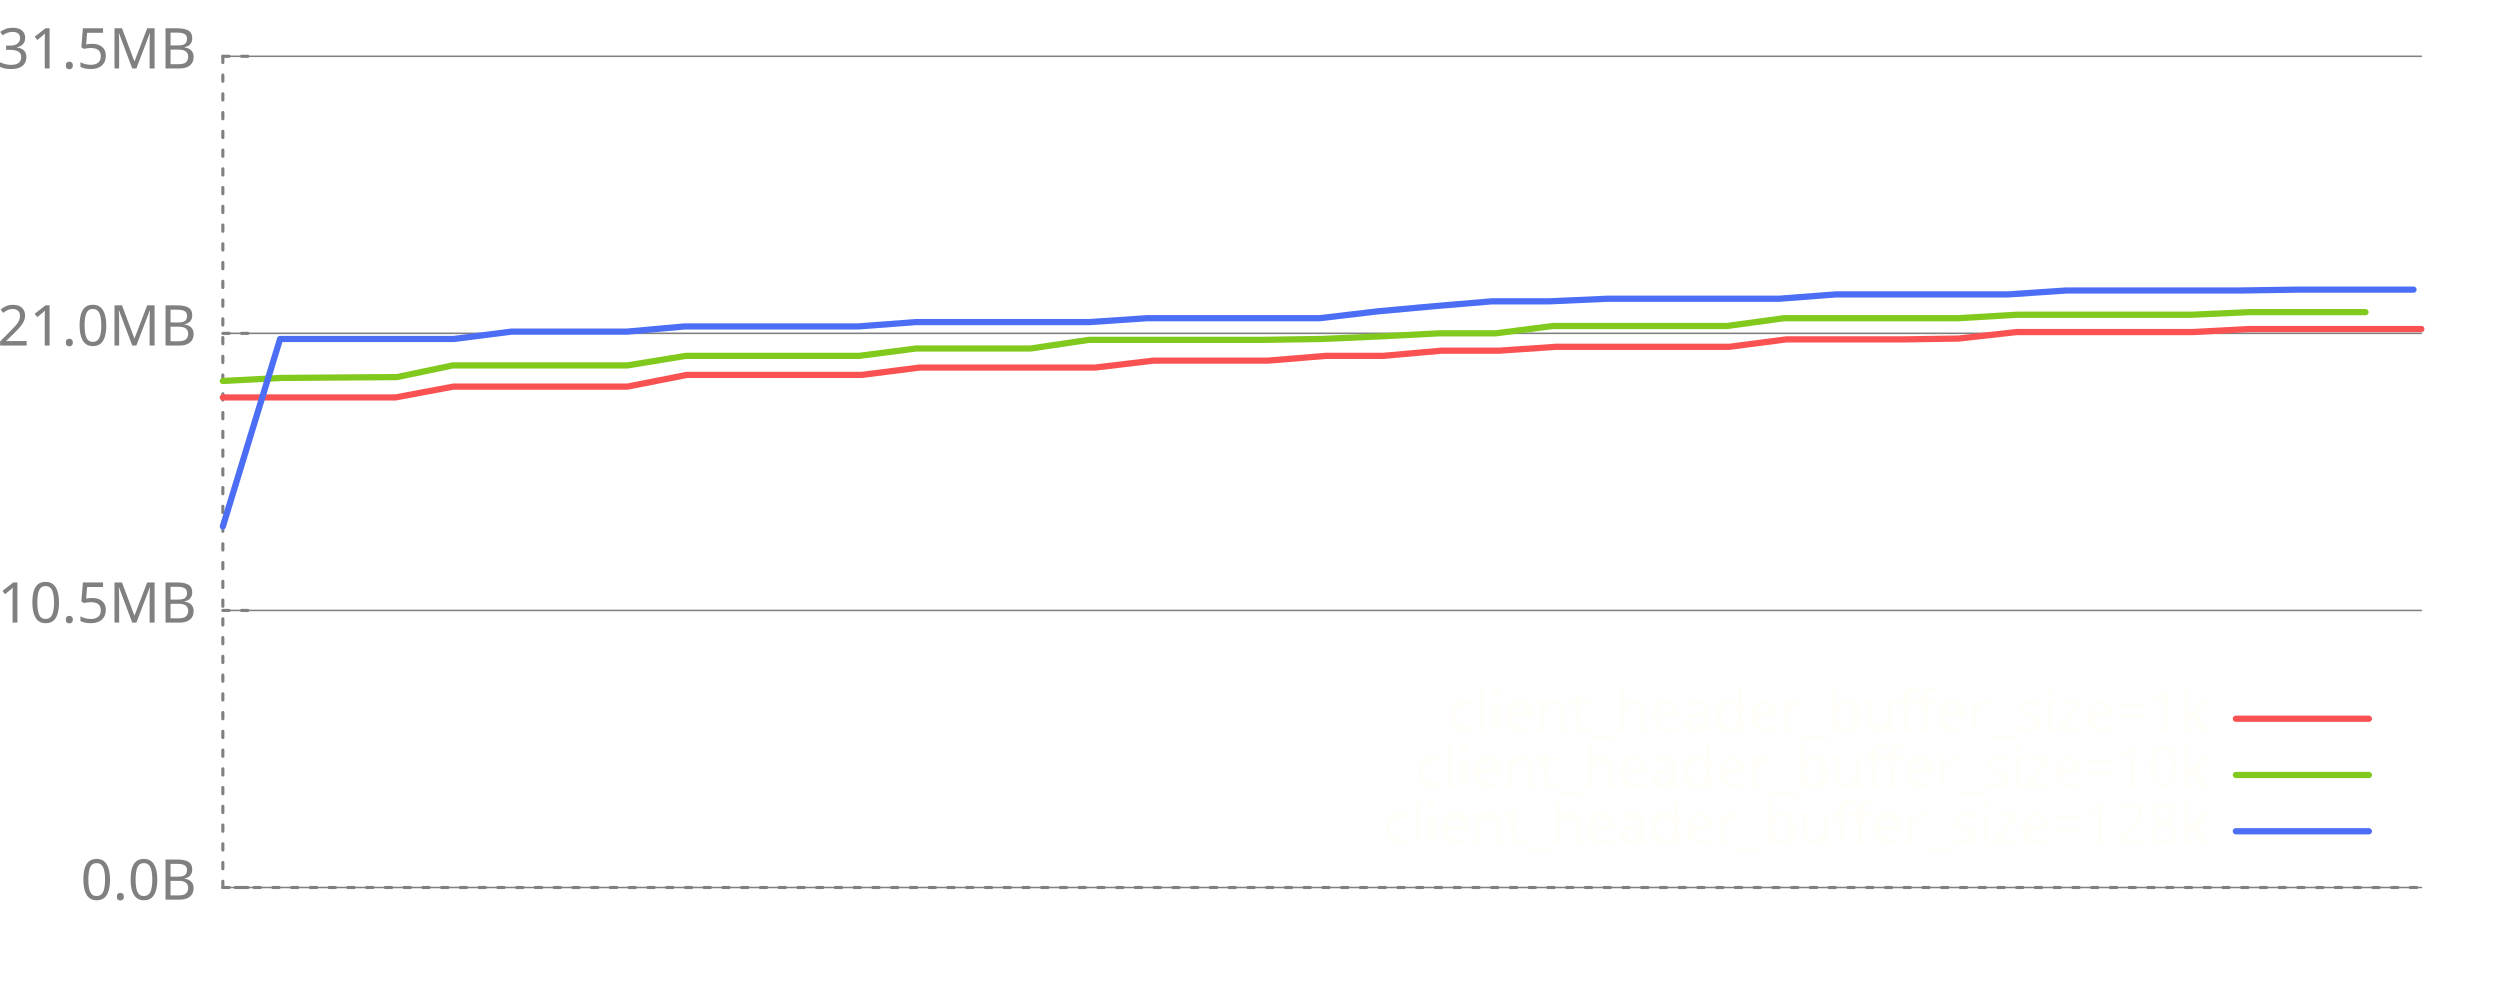
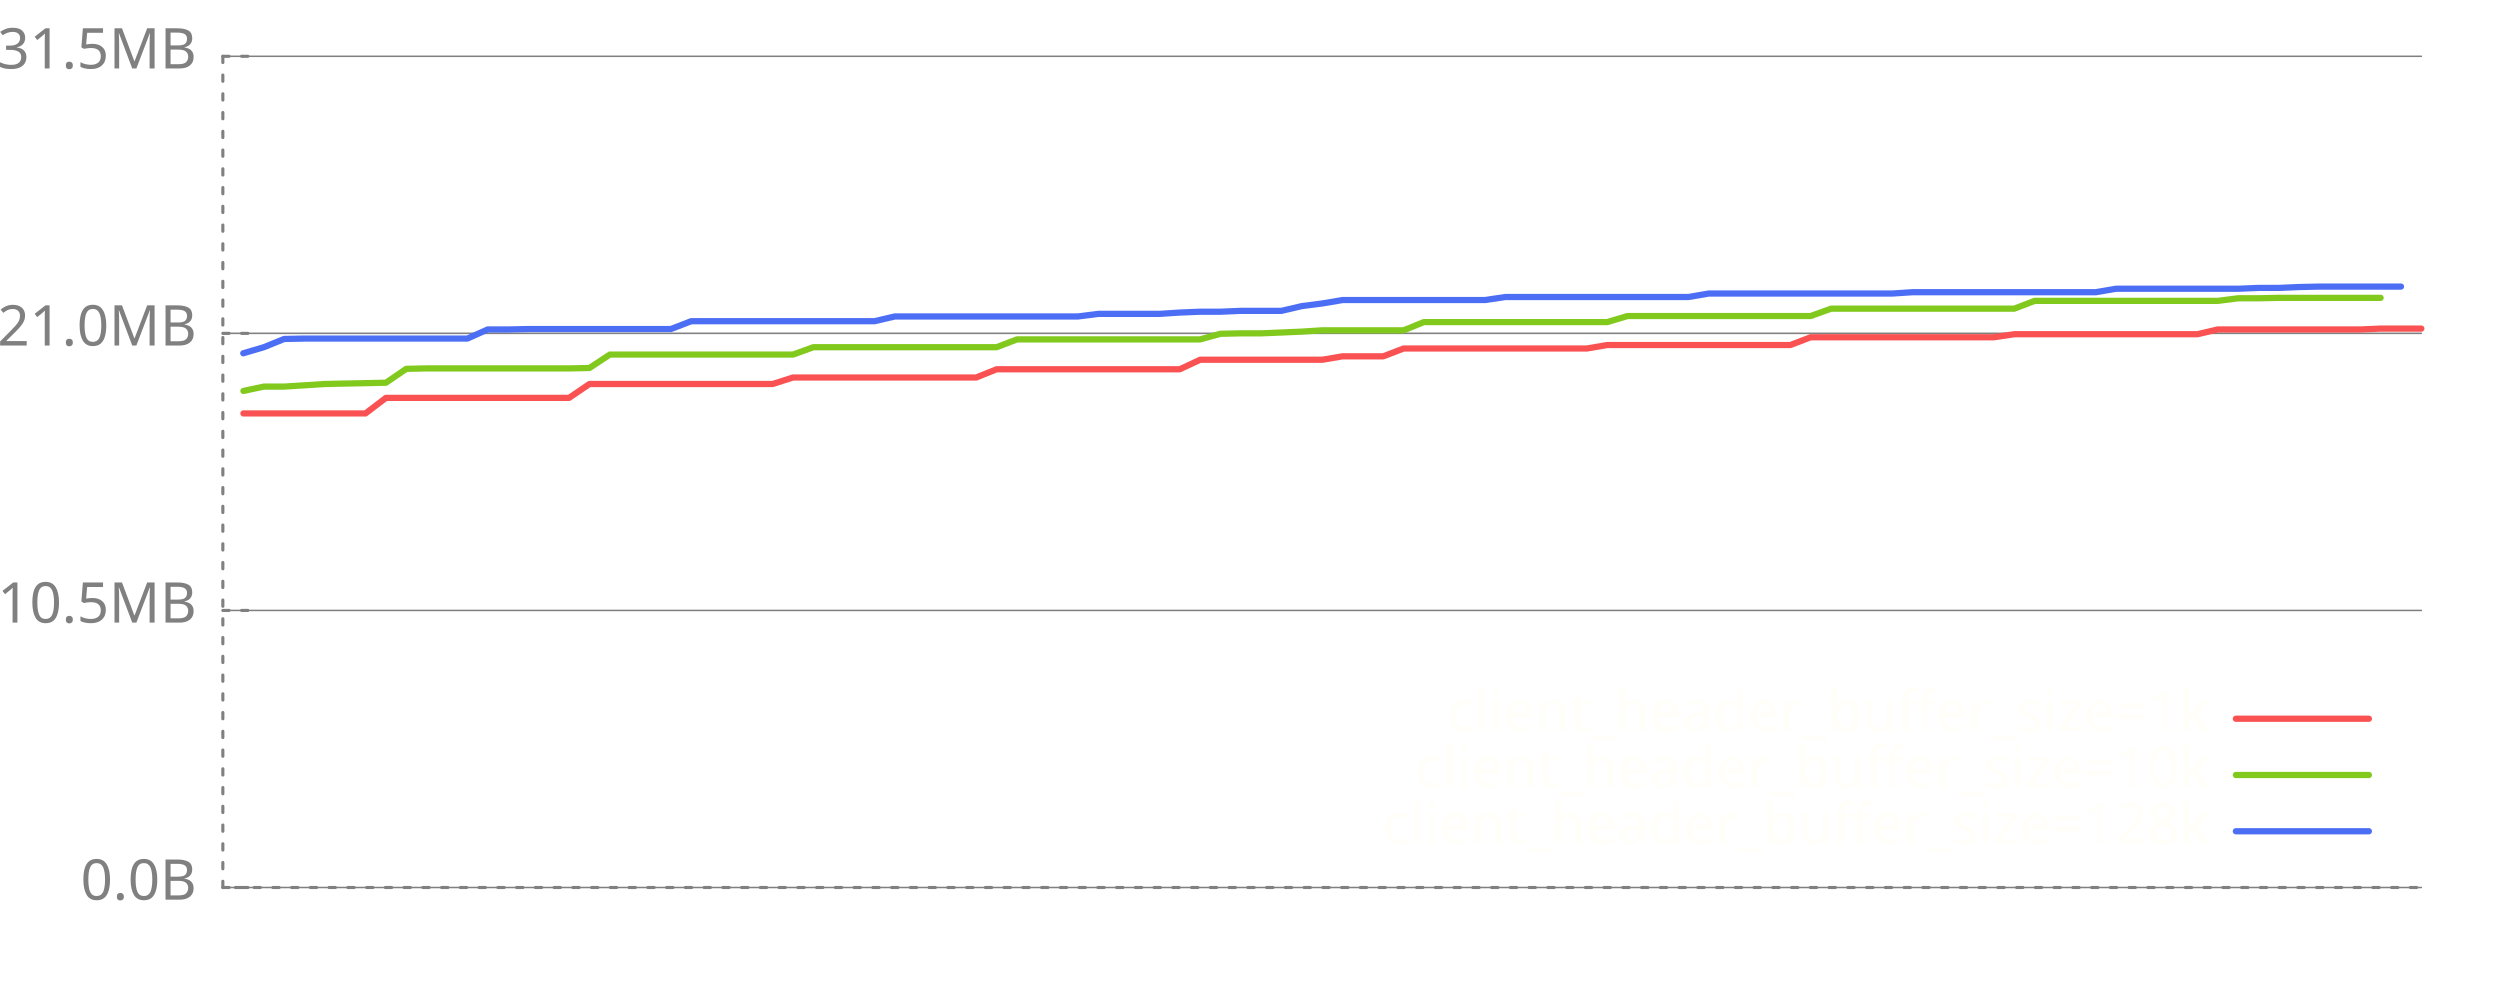
<svg xmlns="http://www.w3.org/2000/svg" xmlns:xlink="http://www.w3.org/1999/xlink" width="800" height="320" viewBox="0 0 800 320">
  <g id="gnuplot_canvas">
    <rect x="0" y="0" width="800" height="320" fill="none" />
    <defs>
      <circle id="gpDot" r="0.5" stroke-width="0.5" stroke="currentColor" />
      <path id="gpPt0" stroke-width="0.222" stroke="currentColor" d="M-1,0 h2 M0,-1 v2" />
      <path id="gpPt1" stroke-width="0.222" stroke="currentColor" d="M-1,-1 L1,1 M1,-1 L-1,1" />
      <path id="gpPt2" stroke-width="0.222" stroke="currentColor" d="M-1,0 L1,0 M0,-1 L0,1 M-1,-1 L1,1 M-1,1 L1,-1" />
      <rect id="gpPt3" stroke-width="0.222" stroke="currentColor" x="-1" y="-1" width="2" height="2" />
      <rect id="gpPt4" stroke-width="0.222" stroke="currentColor" fill="currentColor" x="-1" y="-1" width="2" height="2" />
      <circle id="gpPt5" stroke-width="0.222" stroke="currentColor" cx="0" cy="0" r="1" />
      <use xlink:href="#gpPt5" id="gpPt6" fill="currentColor" stroke="none" />
      <path id="gpPt7" stroke-width="0.222" stroke="currentColor" d="M0,-1.33 L-1.33,0.67 L1.33,0.67 z" />
      <use xlink:href="#gpPt7" id="gpPt8" fill="currentColor" stroke="none" />
      <use xlink:href="#gpPt7" id="gpPt9" stroke="currentColor" transform="rotate(180)" />
      <use xlink:href="#gpPt9" id="gpPt10" fill="currentColor" stroke="none" />
      <use xlink:href="#gpPt3" id="gpPt11" stroke="currentColor" transform="rotate(45)" />
      <use xlink:href="#gpPt11" id="gpPt12" fill="currentColor" stroke="none" />
      <path id="gpPt13" stroke-width="0.222" stroke="currentColor" d="M0,1.330 L1.265,0.411 L0.782,-1.067 L-0.782,-1.076 L-1.265,0.411 z" />
      <use xlink:href="#gpPt13" id="gpPt14" fill="currentColor" stroke="none" />
      <filter id="textbox" filterUnits="objectBoundingBox" x="0" y="0" height="1" width="1">
        <feFlood flood-color="white" flood-opacity="1" result="bgnd" />
        <feComposite in="SourceGraphic" in2="bgnd" operator="atop" />
      </filter>
      <filter id="greybox" filterUnits="objectBoundingBox" x="0" y="0" height="1" width="1">
        <feFlood flood-color="lightgrey" flood-opacity="1" result="grey" />
        <feComposite in="SourceGraphic" in2="grey" operator="atop" />
      </filter>
    </defs>
    <g fill="none" color="white" stroke="rgb(128, 128, 128)" stroke-width="1.00" stroke-linecap="round" stroke-linejoin="round">
</g>
    <g fill="none" color="gray" stroke="currentColor" stroke-width="1.00" stroke-linecap="round" stroke-linejoin="round">
</g>
    <g fill="none" color="gray" stroke="rgb(128, 128, 128)" stroke-width="0.50" stroke-linecap="round" stroke-linejoin="round">
</g>
    <g fill="none" color="black" stroke="currentColor" stroke-width="0.50" stroke-linecap="round" stroke-linejoin="round">
      <path stroke="rgb(128, 128, 128)" class="gridline" d="M71.31,284.00 L774.82,284.00  " />
    </g>
    <g fill="none" color="black" stroke="rgb(128, 128, 128)" stroke-width="1.00" stroke-linecap="round" stroke-linejoin="round">
</g>
    <g fill="none" color="gray" stroke="currentColor" stroke-width="1.00" stroke-linecap="round" stroke-linejoin="round">
      <path stroke="rgb(128, 128, 128)" stroke-dasharray="2,4" d="M71.31,284.00 L80.31,284.00  " />
      <g transform="translate(62.92,287.90)" stroke="none" fill="rgb(128,128,128)" font-family="Gill Sans" font-size="18.00" text-anchor="end">
        <text>
          <tspan font-family="Gill Sans">0.0B</tspan>
        </text>
      </g>
    </g>
    <g fill="none" color="gray" stroke="currentColor" stroke-width="1.00" stroke-linecap="round" stroke-linejoin="round">
</g>
    <g fill="none" color="gray" stroke="rgb(128, 128, 128)" stroke-width="0.50" stroke-linecap="round" stroke-linejoin="round">
</g>
    <g fill="none" color="black" stroke="currentColor" stroke-width="0.50" stroke-linecap="round" stroke-linejoin="round">
      <path stroke="rgb(128, 128, 128)" class="gridline" d="M71.31,195.34 L774.82,195.34  " />
    </g>
    <g fill="none" color="black" stroke="rgb(128, 128, 128)" stroke-width="1.00" stroke-linecap="round" stroke-linejoin="round">
</g>
    <g fill="none" color="gray" stroke="currentColor" stroke-width="1.00" stroke-linecap="round" stroke-linejoin="round">
      <path stroke="rgb(128, 128, 128)" stroke-dasharray="2,4" d="M71.31,195.34 L80.31,195.34  " />
      <g transform="translate(62.92,199.24)" stroke="none" fill="rgb(128,128,128)" font-family="Gill Sans" font-size="18.00" text-anchor="end">
        <text>
          <tspan font-family="Gill Sans">10.5MB</tspan>
        </text>
      </g>
    </g>
    <g fill="none" color="gray" stroke="currentColor" stroke-width="1.00" stroke-linecap="round" stroke-linejoin="round">
</g>
    <g fill="none" color="gray" stroke="rgb(128, 128, 128)" stroke-width="0.50" stroke-linecap="round" stroke-linejoin="round">
</g>
    <g fill="none" color="black" stroke="currentColor" stroke-width="0.50" stroke-linecap="round" stroke-linejoin="round">
      <path stroke="rgb(128, 128, 128)" class="gridline" d="M71.31,106.67 L774.82,106.67  " />
    </g>
    <g fill="none" color="black" stroke="rgb(128, 128, 128)" stroke-width="1.00" stroke-linecap="round" stroke-linejoin="round">
</g>
    <g fill="none" color="gray" stroke="currentColor" stroke-width="1.00" stroke-linecap="round" stroke-linejoin="round">
      <path stroke="rgb(128, 128, 128)" stroke-dasharray="2,4" d="M71.31,106.67 L80.31,106.67  " />
      <g transform="translate(62.92,110.57)" stroke="none" fill="rgb(128,128,128)" font-family="Gill Sans" font-size="18.00" text-anchor="end">
        <text>
          <tspan font-family="Gill Sans">21.0MB</tspan>
        </text>
      </g>
    </g>
    <g fill="none" color="gray" stroke="currentColor" stroke-width="1.00" stroke-linecap="round" stroke-linejoin="round">
</g>
    <g fill="none" color="gray" stroke="rgb(128, 128, 128)" stroke-width="0.50" stroke-linecap="round" stroke-linejoin="round">
</g>
    <g fill="none" color="black" stroke="currentColor" stroke-width="0.50" stroke-linecap="round" stroke-linejoin="round">
      <path stroke="rgb(128, 128, 128)" class="gridline" d="M71.31,18.01 L774.82,18.01  " />
    </g>
    <g fill="none" color="black" stroke="rgb(128, 128, 128)" stroke-width="1.00" stroke-linecap="round" stroke-linejoin="round">
</g>
    <g fill="none" color="gray" stroke="currentColor" stroke-width="1.00" stroke-linecap="round" stroke-linejoin="round">
      <path stroke="rgb(128, 128, 128)" stroke-dasharray="2,4" d="M71.31,18.01 L80.31,18.01  " />
      <g transform="translate(62.92,21.91)" stroke="none" fill="rgb(128,128,128)" font-family="Gill Sans" font-size="18.00" text-anchor="end">
        <text>
          <tspan font-family="Gill Sans">31.5MB</tspan>
        </text>
      </g>
    </g>
    <g fill="none" color="gray" stroke="currentColor" stroke-width="1.00" stroke-linecap="round" stroke-linejoin="round">
</g>
    <g fill="none" color="gray" stroke="currentColor" stroke-width="1.00" stroke-linecap="round" stroke-linejoin="round">
      <path stroke="rgb(128, 128, 128)" stroke-dasharray="2,4" d="M71.31,18.01 L71.31,284.00 L774.82,284.00 M774.82,18.01 M71.31,18.01  " />
    </g>
    <g fill="none" color="gray" stroke="currentColor" stroke-width="1.00" stroke-linecap="round" stroke-linejoin="round">
</g>
    <g id="gnuplot_plot_1">
      <g fill="none" color="white" stroke="rgb(128, 128, 128)" stroke-width="2.00" stroke-linecap="round" stroke-linejoin="round">
</g>
      <g fill="none" color="black" stroke="currentColor" stroke-width="2.00" stroke-linecap="round" stroke-linejoin="round">
        <g transform="translate(707.09,233.90)" stroke="none" fill="rgb(255,254,248)" font-family="Gill Sans" font-size="18.00" text-anchor="end">
          <text>
            <tspan font-family="Gill Sans">client_header_buffer_size=1k</tspan>
          </text>
        </g>
      </g>
      <g fill="none" color="black" stroke="currentColor" stroke-width="2.00" stroke-linecap="round" stroke-linejoin="round">
-         <path stroke="rgb(250,  82,  82)" d="M715.48,230.00 L758.04,230.00 M71.31,127.18 L89.81,127.18 L108.21,127.18 L126.56,127.18 L145.06,123.71 L163.70,123.71   L182.24,123.71 L200.80,123.71 L219.76,119.97 L238.31,119.97 L256.98,119.97 L275.73,119.97 L294.28,117.62 L312.94,117.62   L331.78,117.62 L350.45,117.62 L369.07,115.40 L387.62,115.40 L405.74,115.40 L424.25,113.88 L442.51,113.88 L461.35,112.21   L479.86,112.21 L497.98,110.97 L516.41,110.97 L534.83,110.97 L553.42,110.97 L571.60,108.61 L590.14,108.61 L608.58,108.61   L626.71,108.34 L645.30,106.26 L663.93,106.26 L682.51,106.26 L701.62,106.26 L719.84,105.29 L738.34,105.29 L756.57,105.29   L774.82,105.29  " />
+         <path stroke="rgb(250,  82,  82)" d="M715.48,230.00 L758.04,230.00 M77.90,132.30 L84.42,132.30 L90.94,132.30 L97.44,132.30 L103.95,132.30 L110.44,132.30   L116.95,132.30 L123.50,127.32 L130.01,127.32 L136.52,127.32 L143.04,127.32 L149.55,127.32 L156.06,127.32 L162.58,127.32   L169.09,127.32 L175.60,127.32 L182.10,127.32 L188.63,122.88 L195.20,122.88 L201.63,122.88 L208.17,122.88 L214.68,122.88   L221.17,122.88 L227.71,122.88 L234.20,122.88 L240.70,122.88 L247.25,122.88 L253.76,120.80 L260.22,120.80 L266.79,120.80   L273.31,120.80 L279.79,120.80 L286.33,120.80 L292.84,120.80 L299.35,120.80 L305.87,120.80 L312.38,120.80 L318.89,118.17   L325.40,118.17 L331.92,118.17 L338.43,118.17 L344.95,118.17 L351.46,118.17 L357.95,118.17 L364.49,118.17 L371.00,118.17   L377.51,118.17 L384.03,115.12 L390.48,115.12 L397.05,115.12 L403.53,115.12 L410.07,115.12 L416.59,115.12 L423.11,115.12   L429.61,114.02 L436.13,114.02 L442.64,114.02 L449.16,111.52 L455.67,111.52 L462.19,111.52 L468.70,111.52 L475.21,111.52   L481.70,111.52 L488.24,111.52 L494.75,111.52 L501.27,111.52 L507.77,111.52 L514.29,110.41 L520.81,110.41 L527.32,110.41   L533.83,110.41 L540.29,110.41 L546.85,110.41 L553.37,110.41 L559.88,110.41 L566.40,110.41 L572.91,110.41 L579.42,107.92   L585.93,107.92 L592.45,107.92 L598.94,107.92 L605.47,107.92 L611.99,107.92 L618.51,107.92 L624.98,107.92 L631.53,107.92   L638.04,107.92 L644.55,106.95 L651.07,106.95 L657.58,106.95 L664.10,106.95 L670.58,106.95 L677.12,106.95 L683.63,106.95   L690.15,106.95 L696.66,106.95 L703.18,106.95 L709.66,105.43 L716.20,105.43 L722.71,105.43 L729.23,105.43 L735.74,105.43   L742.19,105.43 L748.76,105.43 L755.28,105.43 L761.79,105.15 L768.31,105.15 L774.82,105.15  " />
      </g>
    </g>
    <g id="gnuplot_plot_2">
      <g fill="none" color="black" stroke="currentColor" stroke-width="2.00" stroke-linecap="round" stroke-linejoin="round">
        <g transform="translate(707.09,251.90)" stroke="none" fill="rgb(255,254,248)" font-family="Gill Sans" font-size="18.00" text-anchor="end">
          <text>
            <tspan font-family="Gill Sans">client_header_buffer_size=10k</tspan>
          </text>
        </g>
      </g>
      <g fill="none" color="black" stroke="currentColor" stroke-width="2.00" stroke-linecap="round" stroke-linejoin="round">
-         <path stroke="rgb(130, 201,  30)" d="M715.48,248.00 L758.04,248.00 M71.31,121.91 L89.93,120.94 L108.62,120.80 L127.02,120.67 L144.90,116.93 L163.46,116.93   L182.14,116.93 L200.76,116.93 L219.41,113.88 L237.78,113.88 L256.45,113.88 L274.90,113.88 L293.14,111.52 L311.44,111.52   L329.75,111.52 L348.48,108.75 L367.23,108.75 L385.65,108.75 L404.28,108.75 L422.97,108.47 L441.82,107.64 L460.38,106.67   L478.58,106.67 L496.91,104.32 L515.45,104.32 L534.09,104.32 L552.61,104.32 L570.91,101.82 L589.47,101.82 L607.85,101.82   L626.62,101.82 L645.37,100.72 L663.97,100.72 L682.55,100.72 L701.24,100.72 L719.78,99.89 L738.57,99.89 L756.95,99.89    " />
+         <path stroke="rgb(130, 201,  30)" d="M715.48,248.00 L758.04,248.00 M77.90,125.10 L84.42,123.71 L90.87,123.71 L97.44,123.30 L103.96,122.88 L110.47,122.74   L116.98,122.61 L123.50,122.47 L130.01,118.03 L136.53,117.89 L143.04,117.89 L149.55,117.89 L156.06,117.89 L162.52,117.89   L169.08,117.89 L175.61,117.89 L182.12,117.89 L188.63,117.76 L195.14,113.46 L201.66,113.46 L208.17,113.46 L214.68,113.46   L221.19,113.46 L227.71,113.46 L234.22,113.46 L240.73,113.46 L247.25,113.46 L253.76,113.46 L260.28,111.11 L266.79,111.11   L273.31,111.11 L279.76,111.11 L286.32,111.11 L292.84,111.11 L299.31,111.11 L305.87,111.11 L312.38,111.11 L318.89,111.11   L325.41,108.61 L331.92,108.61 L338.43,108.61 L344.95,108.61 L351.46,108.61 L357.97,108.61 L364.48,108.61 L371.00,108.61   L377.51,108.61 L384.02,108.61 L390.54,106.81 L397.05,106.67 L403.56,106.67 L410.08,106.40 L416.59,106.12 L423.10,105.70   L429.62,105.70 L436.12,105.70 L442.64,105.70 L449.16,105.70 L455.65,103.07 L462.13,103.07 L468.70,103.07 L475.21,103.07   L481.67,103.07 L488.24,103.07 L494.75,103.07 L501.28,103.07 L507.77,103.07 L514.29,103.07 L520.80,101.13 L527.29,101.13   L533.83,101.13 L540.34,101.13 L546.85,101.13 L553.37,101.13 L559.89,101.13 L566.38,101.13 L572.91,101.13 L579.42,101.13   L585.94,98.78 L592.45,98.78 L598.96,98.78 L605.47,98.78 L611.99,98.78 L618.50,98.78 L624.97,98.78 L631.50,98.78   L638.04,98.78 L644.55,98.78 L651.08,96.28 L657.58,96.28 L664.09,96.28 L670.61,96.28 L677.11,96.28 L683.64,96.28   L690.15,96.28 L696.66,96.28 L703.18,96.28 L709.69,96.28 L716.20,95.45 L722.71,95.45 L729.23,95.31 L735.75,95.31   L742.25,95.31 L748.77,95.31 L755.28,95.31 L761.79,95.31  " />
      </g>
    </g>
    <g id="gnuplot_plot_3">
      <g fill="none" color="black" stroke="currentColor" stroke-width="2.00" stroke-linecap="round" stroke-linejoin="round">
        <g transform="translate(707.09,269.90)" stroke="none" fill="rgb(255,254,248)" font-family="Gill Sans" font-size="18.00" text-anchor="end">
          <text>
            <tspan font-family="Gill Sans">client_header_buffer_size=128k</tspan>
          </text>
        </g>
      </g>
      <g fill="none" color="black" stroke="currentColor" stroke-width="2.00" stroke-linecap="round" stroke-linejoin="round">
-         <path stroke="rgb( 76, 110, 245)" d="M715.48,266.00 L758.04,266.00 M71.31,168.46 L89.63,108.47 L108.03,108.47 L126.77,108.47 L145.21,108.47 L163.69,106.12   L182.26,106.12 L200.63,106.12 L219.03,104.46 L237.59,104.46 L255.94,104.46 L274.66,104.46 L292.98,103.07 L311.59,103.07   L330.10,103.07 L348.55,103.07 L367.16,101.82 L385.95,101.82 L404.05,101.82 L422.31,101.82 L441.07,99.61 L459.24,97.95   L477.47,96.42 L495.89,96.42 L514.51,95.59 L532.90,95.59 L551.09,95.59 L569.38,95.59 L587.49,94.21 L605.85,94.21   L624.04,94.21 L642.63,94.21 L661.18,92.96 L679.81,92.96 L698.22,92.96 L716.84,92.96 L735.40,92.68 L753.95,92.68   L772.31,92.68  " />
+         <path stroke="rgb( 76, 110, 245)" d="M715.48,266.00 L758.04,266.00 M77.85,113.05 L84.42,111.11 L90.93,108.47 L97.44,108.34 L103.95,108.34 L110.47,108.34   L116.98,108.34 L123.50,108.34 L130.01,108.34 L136.52,108.34 L142.99,108.34 L149.55,108.34 L156.06,105.43 L162.57,105.43   L169.09,105.29 L175.61,105.29 L182.12,105.29 L188.63,105.29 L195.15,105.29 L201.62,105.29 L208.17,105.29 L214.68,105.29   L221.17,102.79 L227.71,102.79 L234.21,102.79 L240.72,102.79 L247.25,102.79 L253.76,102.79 L260.27,102.79 L266.79,102.79   L273.30,102.79 L279.81,102.79 L286.33,101.27 L292.82,101.27 L299.35,101.27 L305.86,101.27 L312.38,101.27 L318.89,101.27   L325.41,101.27 L331.92,101.27 L338.43,101.27 L344.95,101.27 L351.46,100.44 L357.97,100.44 L364.48,100.44 L371.00,100.44   L377.51,100.02 L384.02,99.75 L390.54,99.75 L397.06,99.47 L403.56,99.47 L410.08,99.47 L416.59,97.95 L423.08,97.11   L429.62,96.01 L436.13,96.01 L442.64,96.01 L449.16,96.01 L455.67,96.01 L462.18,96.01 L468.70,96.01 L475.21,96.01   L481.72,95.04 L488.24,95.04 L494.76,95.04 L501.20,95.04 L507.78,95.04 L514.29,95.04 L520.80,95.04 L527.32,95.04   L533.83,95.04 L540.34,95.04 L546.79,93.93 L553.33,93.93 L559.88,93.93 L566.39,93.93 L572.91,93.93 L579.42,93.93   L585.94,93.93 L592.45,93.93 L598.96,93.93 L605.48,93.93 L611.99,93.51 L618.50,93.51 L625.02,93.51 L631.53,93.51   L638.04,93.51 L644.56,93.51 L651.07,93.51 L657.58,93.51 L664.09,93.51 L670.61,93.51 L677.12,92.40 L683.63,92.40   L690.15,92.40 L696.66,92.40 L703.12,92.40 L709.69,92.40 L716.20,92.40 L722.71,92.13 L729.23,92.13 L735.74,91.85   L742.26,91.71 L748.77,91.71 L755.28,91.71 L761.79,91.71 L768.31,91.71  " />
      </g>
    </g>
    <g fill="none" color="black" stroke="currentColor" stroke-width="2.00" stroke-linecap="round" stroke-linejoin="round">
</g>
    <g fill="none" color="black" stroke="black" stroke-width="1.00" stroke-linecap="round" stroke-linejoin="round">
</g>
    <g fill="none" color="gray" stroke="currentColor" stroke-width="1.00" stroke-linecap="round" stroke-linejoin="round">
</g>
  </g>
</svg>
